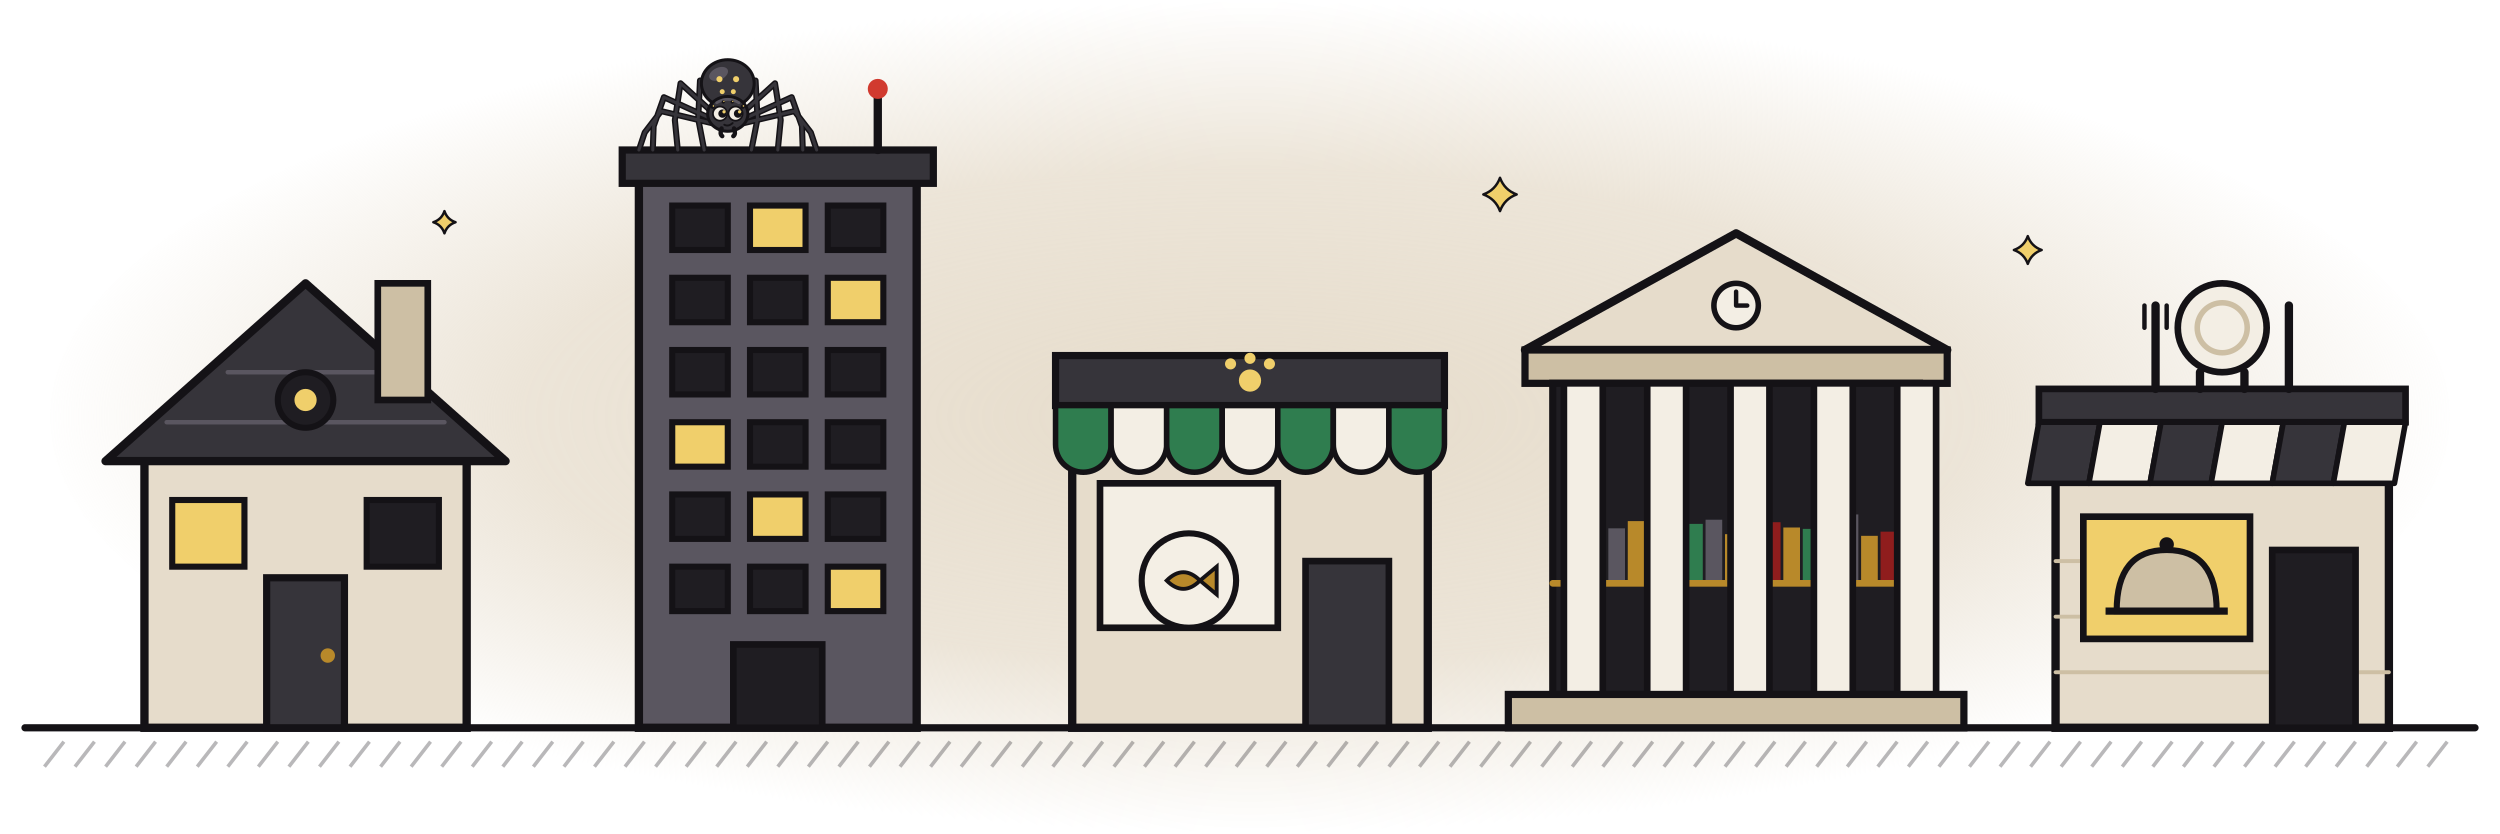
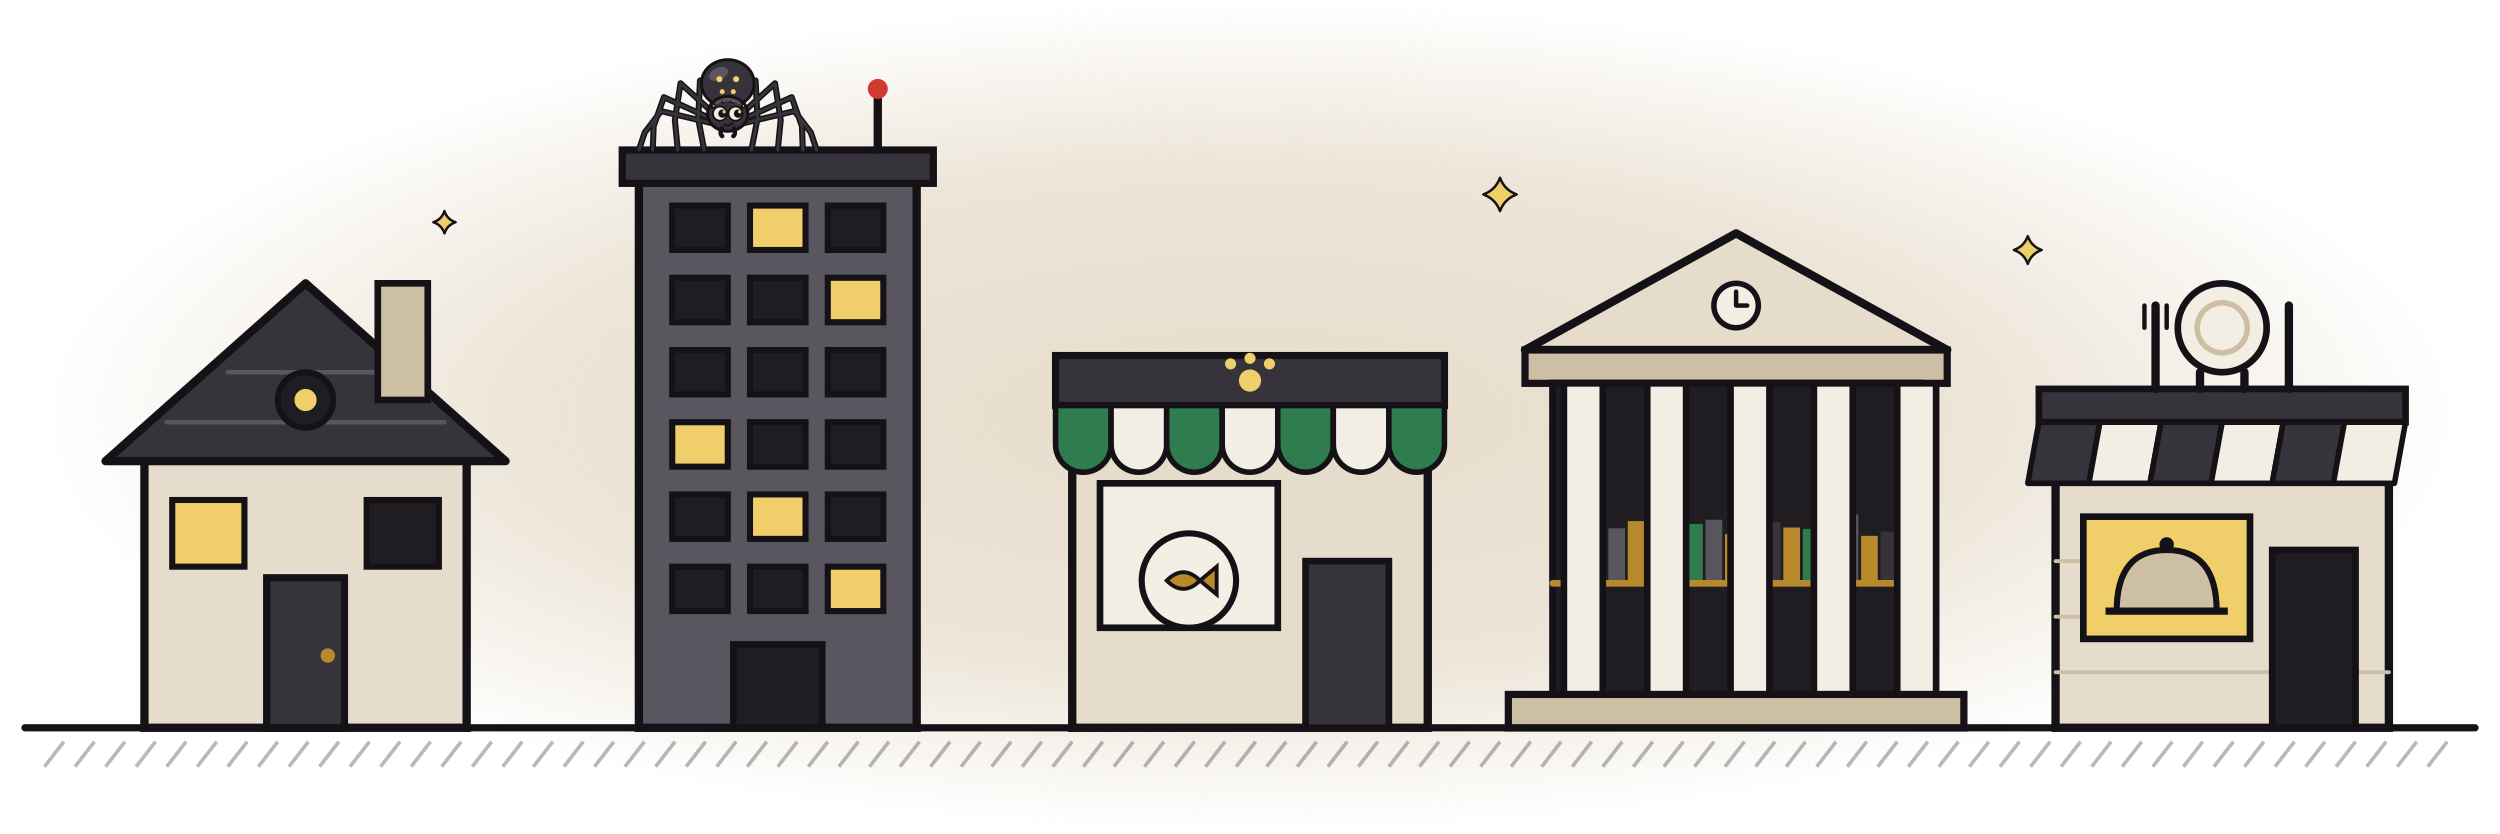
<svg xmlns="http://www.w3.org/2000/svg" viewBox="0 0 900 300" role="img" aria-label="Five tiny locations: a house, an office, a pet store, a library and a restaurant">
  <defs>
    <radialGradient id="chs-glow" cx="50%" cy="50%" r="50%">
      <stop offset="0" stop-color="#e6dccb" />
      <stop offset=".6" stop-color="#e6dccb" stop-opacity=".75" />
      <stop offset="1" stop-color="#e6dccb" stop-opacity="0" />
    </radialGradient>
  </defs>
  <ellipse cx="450" cy="150" rx="432" ry="150" fill="url(#chs-glow)" />
  <path d="M9 262H891" stroke="#141216" stroke-width="2.6" stroke-linecap="round" />
  <path d="M23 267l-7 9M34 267l-7 9M45 267l-7 9M56 267l-7 9M67 267l-7 9M78 267l-7 9M89 267l-7 9M100 267l-7 9M111 267l-7 9M122 267l-7 9M133 267l-7 9M144 267l-7 9M155 267l-7 9M166 267l-7 9M177 267l-7 9M188 267l-7 9M199 267l-7 9M210 267l-7 9M221 267l-7 9M232 267l-7 9M243 267l-7 9M254 267l-7 9M265 267l-7 9M276 267l-7 9M287 267l-7 9M298 267l-7 9M309 267l-7 9M320 267l-7 9M331 267l-7 9M342 267l-7 9M353 267l-7 9M364 267l-7 9M375 267l-7 9M386 267l-7 9M397 267l-7 9M408 267l-7 9M419 267l-7 9M430 267l-7 9M441 267l-7 9M452 267l-7 9M463 267l-7 9M474 267l-7 9M485 267l-7 9M496 267l-7 9M507 267l-7 9M518 267l-7 9M529 267l-7 9M540 267l-7 9M551 267l-7 9M562 267l-7 9M573 267l-7 9M584 267l-7 9M595 267l-7 9M606 267l-7 9M617 267l-7 9M628 267l-7 9M639 267l-7 9M650 267l-7 9M661 267l-7 9M672 267l-7 9M683 267l-7 9M694 267l-7 9M705 267l-7 9M716 267l-7 9M727 267l-7 9M738 267l-7 9M749 267l-7 9M760 267l-7 9M771 267l-7 9M782 267l-7 9M793 267l-7 9M804 267l-7 9M815 267l-7 9M826 267l-7 9M837 267l-7 9M848 267l-7 9M859 267l-7 9M870 267l-7 9M881 267l-7 9" stroke="#141216" stroke-width="1.3" opacity=".3" />
  <rect x="52" y="162" width="116" height="100" fill="#e6dccb" stroke="#141216" stroke-width="3" />
  <path d="M38 166L110 102L182 166Z" fill="#36343a" stroke="#141216" stroke-width="3" stroke-linejoin="round" />
  <path d="M60 152H160M82 134H138" stroke="#5a5660" stroke-width="1.6" fill="none" stroke-linecap="round" stroke-linejoin="round" />
  <rect x="136" y="102" width="18" height="42" fill="#cdbfa4" stroke="#141216" stroke-width="2.4" />
  <rect x="96" y="208" width="28" height="54" fill="#36343a" stroke="#141216" stroke-width="2.6" />
  <circle cx="118" cy="236" r="2.6" fill="#b8892a" />
  <rect x="62" y="180" width="26" height="24" fill="#f0cf6b" stroke="#141216" stroke-width="2.2" />
  <rect x="132" y="180" width="26" height="24" fill="#1f1d22" stroke="#141216" stroke-width="2.2" />
  <circle cx="110" cy="144" r="10" fill="#1f1d22" stroke="#141216" stroke-width="2.2" />
  <circle cx="110" cy="144" r="4" fill="#f0cf6b" />
  <rect x="230" y="62" width="100" height="200" fill="#5a5660" stroke="#141216" stroke-width="3" />
  <rect x="224" y="54" width="112" height="12" fill="#36343a" stroke="#141216" stroke-width="2.6" />
  <rect x="242" y="74" width="20" height="16" fill="#1f1d22" stroke="#141216" stroke-width="2.2" />
  <rect x="270" y="74" width="20" height="16" fill="#f0cf6b" stroke="#141216" stroke-width="2.2" />
  <rect x="298" y="74" width="20" height="16" fill="#1f1d22" stroke="#141216" stroke-width="2.2" />
  <rect x="242" y="100" width="20" height="16" fill="#1f1d22" stroke="#141216" stroke-width="2.2" />
  <rect x="270" y="100" width="20" height="16" fill="#1f1d22" stroke="#141216" stroke-width="2.2" />
  <rect x="298" y="100" width="20" height="16" fill="#f0cf6b" stroke="#141216" stroke-width="2.2" />
  <rect x="242" y="126" width="20" height="16" fill="#1f1d22" stroke="#141216" stroke-width="2.2" />
  <rect x="270" y="126" width="20" height="16" fill="#1f1d22" stroke="#141216" stroke-width="2.2" />
  <rect x="298" y="126" width="20" height="16" fill="#1f1d22" stroke="#141216" stroke-width="2.2" />
  <rect x="242" y="152" width="20" height="16" fill="#f0cf6b" stroke="#141216" stroke-width="2.2" />
  <rect x="270" y="152" width="20" height="16" fill="#1f1d22" stroke="#141216" stroke-width="2.2" />
  <rect x="298" y="152" width="20" height="16" fill="#1f1d22" stroke="#141216" stroke-width="2.2" />
  <rect x="242" y="178" width="20" height="16" fill="#1f1d22" stroke="#141216" stroke-width="2.2" />
  <rect x="270" y="178" width="20" height="16" fill="#f0cf6b" stroke="#141216" stroke-width="2.2" />
  <rect x="298" y="178" width="20" height="16" fill="#1f1d22" stroke="#141216" stroke-width="2.2" />
  <rect x="242" y="204" width="20" height="16" fill="#1f1d22" stroke="#141216" stroke-width="2.2" />
  <rect x="270" y="204" width="20" height="16" fill="#1f1d22" stroke="#141216" stroke-width="2.2" />
  <rect x="298" y="204" width="20" height="16" fill="#f0cf6b" stroke="#141216" stroke-width="2.2" />
  <rect x="264" y="232" width="32" height="30" fill="#1f1d22" stroke="#141216" stroke-width="2.4" />
  <path d="M316 54v-20" stroke="#141216" stroke-width="3" fill="none" stroke-linecap="round" stroke-linejoin="round" />
  <circle cx="316" cy="32" r="3.6" fill="#d13a2f" />
  <rect x="386" y="142" width="128" height="120" fill="#e6dccb" stroke="#141216" stroke-width="3" />
  <rect x="380" y="128" width="140" height="18" fill="#36343a" stroke="#141216" stroke-width="2.6" />
  <path d="M380 146h20v14a10 10 0 0 1 -20 0z" fill="#2f7d4f" stroke="#141216" stroke-width="2" />
  <path d="M400 146h20v14a10 10 0 0 1 -20 0z" fill="#f3eee4" stroke="#141216" stroke-width="2" />
  <path d="M420 146h20v14a10 10 0 0 1 -20 0z" fill="#2f7d4f" stroke="#141216" stroke-width="2" />
  <path d="M440 146h20v14a10 10 0 0 1 -20 0z" fill="#f3eee4" stroke="#141216" stroke-width="2" />
  <path d="M460 146h20v14a10 10 0 0 1 -20 0z" fill="#2f7d4f" stroke="#141216" stroke-width="2" />
  <path d="M480 146h20v14a10 10 0 0 1 -20 0z" fill="#f3eee4" stroke="#141216" stroke-width="2" />
  <path d="M500 146h20v14a10 10 0 0 1 -20 0z" fill="#2f7d4f" stroke="#141216" stroke-width="2" />
  <rect x="396" y="174" width="64" height="52" fill="#f3eee4" stroke="#141216" stroke-width="2.4" />
  <circle cx="428" cy="209" r="17" fill="#f3eee4" fill-opacity=".8" stroke="#141216" stroke-width="2.2" />
  <path d="M420 209q6 -6 12 0q-6 6 -12 0zM432 209l6 -5v10z" fill="#b8892a" stroke="#141216" stroke-width="1.4" />
  <rect x="470" y="202" width="30" height="60" fill="#36343a" stroke="#141216" stroke-width="2.4" />
  <path d="M440 152q0 -10 8 -10q8 0 8 10" fill="none" stroke="#141216" stroke-width="0" />
  <circle cx="450" cy="137" r="4" fill="#f0cf6b" />
  <circle cx="443" cy="131" r="2" fill="#f0cf6b" />
  <circle cx="450" cy="129" r="2" fill="#f0cf6b" />
  <circle cx="457" cy="131" r="2" fill="#f0cf6b" />
  <path d="M549 126L625 84L701 126Z" fill="#e6dccb" stroke="#141216" stroke-width="3" stroke-linejoin="round" />
  <rect x="549" y="126" width="152" height="12" fill="#cdbfa4" stroke="#141216" stroke-width="2.6" />
  <rect x="559" y="138" width="132" height="112" fill="#1f1d22" stroke="#141216" stroke-width="2.6" />
  <rect x="565" y="191.6" width="6" height="18.4" fill="#2f7d4f" />
  <rect x="572" y="185.3" width="6" height="24.7" fill="#5a5660" />
  <rect x="579" y="190.2" width="6" height="19.8" fill="#5a5660" />
  <rect x="586" y="187.6" width="6" height="22.4" fill="#b8892a" />
  <rect x="593" y="193.7" width="6" height="16.3" fill="#5a5660" />
  <rect x="600" y="192.4" width="6" height="17.6" fill="#5a5660" />
  <rect x="607" y="188.6" width="6" height="21.4" fill="#2f7d4f" />
  <rect x="614" y="187.1" width="6" height="22.9" fill="#5a5660" />
  <rect x="621" y="192.3" width="6" height="17.7" fill="#b8892a" />
  <rect x="628" y="191.2" width="6" height="18.8" fill="#b8892a" />
-   <rect x="635" y="188" width="6" height="22" fill="#8f1d1d" />
+   <rect x="635" y="188" width="6" height="22" fill="#36343a" />
  <rect x="642" y="189.9" width="6" height="20.1" fill="#b8892a" />
  <rect x="649" y="190.4" width="6" height="19.6" fill="#2f7d4f" />
  <rect x="656" y="186.2" width="6" height="23.8" fill="#5a5660" />
  <rect x="663" y="185.2" width="6" height="24.8" fill="#5a5660" />
  <rect x="670" y="192.9" width="6" height="17.1" fill="#b8892a" />
-   <rect x="677" y="191.4" width="6" height="18.6" fill="#8f1d1d" />
+   <rect x="677" y="191.4" width="6" height="18.6" fill="#36343a" />
  <rect x="684" y="192.2" width="6" height="17.8" fill="#b8892a" />
  <path d="M559 210h132" stroke="#b8892a" stroke-width="2.4" fill="none" stroke-linecap="round" stroke-linejoin="round" />
  <rect x="563" y="138" width="14" height="112" fill="#f3eee4" stroke="#141216" stroke-width="2.4" />
  <rect x="593" y="138" width="14" height="112" fill="#f3eee4" stroke="#141216" stroke-width="2.4" />
  <rect x="623" y="138" width="14" height="112" fill="#f3eee4" stroke="#141216" stroke-width="2.4" />
  <rect x="653" y="138" width="14" height="112" fill="#f3eee4" stroke="#141216" stroke-width="2.4" />
  <rect x="683" y="138" width="14" height="112" fill="#f3eee4" stroke="#141216" stroke-width="2.4" />
  <rect x="543" y="250" width="164" height="12" fill="#cdbfa4" stroke="#141216" stroke-width="2.6" />
  <circle cx="625" cy="110" r="8" fill="#f3eee4" stroke="#141216" stroke-width="2" />
  <path d="M625 110v-5M625 110h4" stroke="#141216" stroke-width="1.6" fill="none" stroke-linecap="round" stroke-linejoin="round" />
  <rect x="740" y="144" width="120" height="118" fill="#e6dccb" stroke="#141216" stroke-width="3" />
  <path d="M740 242h120M740 222h52M740 202h10" stroke="#cdbfa4" stroke-width="1.4" fill="none" stroke-linecap="round" stroke-linejoin="round" />
  <rect x="734" y="140" width="132" height="12" fill="#36343a" stroke="#141216" stroke-width="2.4" />
  <path d="M734 152h22l-4 22h-22z" fill="#36343a" stroke="#141216" stroke-width="2" stroke-linejoin="round" />
  <path d="M756 152h22l-4 22h-22z" fill="#f3eee4" stroke="#141216" stroke-width="2" stroke-linejoin="round" />
  <path d="M778 152h22l-4 22h-22z" fill="#36343a" stroke="#141216" stroke-width="2" stroke-linejoin="round" />
  <path d="M800 152h22l-4 22h-22z" fill="#f3eee4" stroke="#141216" stroke-width="2" stroke-linejoin="round" />
  <path d="M822 152h22l-4 22h-22z" fill="#36343a" stroke="#141216" stroke-width="2" stroke-linejoin="round" />
  <path d="M844 152h22l-4 22h-22z" fill="#f3eee4" stroke="#141216" stroke-width="2" stroke-linejoin="round" />
  <rect x="750" y="186" width="60" height="44" fill="#f0cf6b" stroke="#141216" stroke-width="2.4" />
  <path d="M762 220q0 -22 18 -22t18 22z" fill="#cdbfa4" stroke="#141216" stroke-width="2.2" />
  <circle cx="780" cy="196" r="2.6" fill="#141216" />
  <path d="M758 220h44" stroke="#141216" stroke-width="2.6" />
  <rect x="818" y="198" width="30" height="64" fill="#1f1d22" stroke="#141216" stroke-width="2.4" />
  <path d="M792 140v-6M808 140v-6" stroke="#141216" stroke-width="3" fill="none" stroke-linecap="round" stroke-linejoin="round" />
  <circle cx="800" cy="118" r="16" fill="#f3eee4" stroke="#141216" stroke-width="2.4" />
  <circle cx="800" cy="118" r="9" fill="none" stroke="#cdbfa4" stroke-width="2" />
  <path d="M776 110V140M824 110V140" stroke="#141216" stroke-width="3" fill="none" stroke-linecap="round" stroke-linejoin="round" />
  <path d="M772 110v8M780 110v8" stroke="#141216" stroke-width="1.6" fill="none" stroke-linecap="round" stroke-linejoin="round" />
  <g transform="translate(262 41) scale(0.5 0.5)">
    <path d="M9 -6L20 -24L21.4 3.5L17 26M12 -2L34 -22L38.1 4.4L36 26M13 3L46 -12L53.4 8.9L54 26M10 7L48 -2L59.8 13.4L64 26M-9 -6L-20 -24L-21.3 3.5L-17 26M-12 -2L-34 -22L-38.1 4.4L-36 26M-13 3L-46 -12L-53.4 8.9L-54 26M-10 7L-48 -2L-59.8 13.4L-64 26" stroke="#141216" stroke-width="4.4" fill="none" stroke-linecap="round" stroke-linejoin="round" />
    <path d="M9 -6L20 -24L21.4 3.5L17 26M12 -2L34 -22L38.1 4.4L36 26M13 3L46 -12L53.4 8.9L54 26M10 7L48 -2L59.8 13.4L64 26M-9 -6L-20 -24L-21.3 3.5L-17 26M-12 -2L-34 -22L-38.1 4.4L-36 26M-13 3L-46 -12L-53.4 8.9L-54 26M-10 7L-48 -2L-59.8 13.4L-64 26" stroke="#36343a" stroke-width="2.2" fill="none" stroke-linecap="round" stroke-linejoin="round" />
    <ellipse cx="0" cy="-22" rx="19" ry="17" fill="#36343a" stroke="#141216" stroke-width="2.2" />
    <ellipse cx="-6.6" cy="-28.8" rx="7.2" ry="4.4" fill="#5a5660" transform="rotate(-25 -6.6 -28.8)" />
    <g fill="#f0cf6b">
      <circle cx="-6" cy="-25" r="2.2" />
      <circle cx="6" cy="-25" r="2.2" />
      <circle cx="-4" cy="-16" r="1.8" />
      <circle cx="4" cy="-16" r="1.8" />
    </g>
    <ellipse cx="0" cy="0" rx="14.5" ry="12.5" fill="#36343a" stroke="#141216" stroke-width="2.2" />
    <path d="M-8 -8q8 -5 16 0" stroke="#5a5660" stroke-width="2" fill="none" stroke-linecap="round" />
    <path d="M-4.5 10.5q-1.5 4 0.5 5.5M4.5 10.5q1.5 4 -0.5 5.5" stroke="#141216" stroke-width="3.2" fill="none" stroke-linecap="round" />
    <circle cx="-10.8" cy="-5.2" r="1.6" fill="#141216" />
    <circle cx="-10.3" cy="-5.7" r="0.6" fill="#f0cf6b" />
    <circle cx="10.8" cy="-5.2" r="1.6" fill="#141216" />
    <circle cx="11.3" cy="-5.7" r="0.6" fill="#f0cf6b" />
    <circle cx="-3.2" cy="-8.6" r="1.2" fill="#141216" />
    <circle cx="-2.8" cy="-9" r="0.5" fill="#f0cf6b" />
    <circle cx="3.2" cy="-8.6" r="1.2" fill="#141216" />
    <circle cx="3.6" cy="-9" r="0.5" fill="#f0cf6b" />
    <circle cx="-5.6" cy="-0.2" r="5.1" fill="#f3eee4" stroke="#141216" stroke-width="1.3" />
    <circle cx="-3.8" cy="-0.2" r="3" fill="#141216" />
    <circle cx="-2.7" cy="-1.5" r="1.2" fill="#f0cf6b" />
    <circle cx="5.6" cy="-0.2" r="5.1" fill="#f3eee4" stroke="#141216" stroke-width="1.3" />
    <circle cx="7.4" cy="-0.2" r="3" fill="#141216" />
    <circle cx="8.5" cy="-1.5" r="1.2" fill="#f0cf6b" />
    <path d="M-2.5 7.8q3 1.6 6-1.2" stroke="#141216" stroke-width="1.4" fill="none" stroke-linecap="round" />
  </g>
  <path d="M540 64Q541.6 68.4 546 70Q541.6 71.6 540 76Q538.4 71.6 534 70Q538.4 68.4 540 64z" fill="#f0cf6b" stroke="#141216" stroke-width="0.9" stroke-linejoin="round" />
  <path d="M160 76Q161 79 164 80Q161 81 160 84Q159 81 156 80Q159 79 160 76z" fill="#f0cf6b" stroke="#141216" stroke-width="0.9" stroke-linejoin="round" />
  <path d="M730 85Q731.3 88.7 735 90Q731.3 91.3 730 95Q728.7 91.3 725 90Q728.7 88.7 730 85z" fill="#f0cf6b" stroke="#141216" stroke-width="0.9" stroke-linejoin="round" />
</svg>
